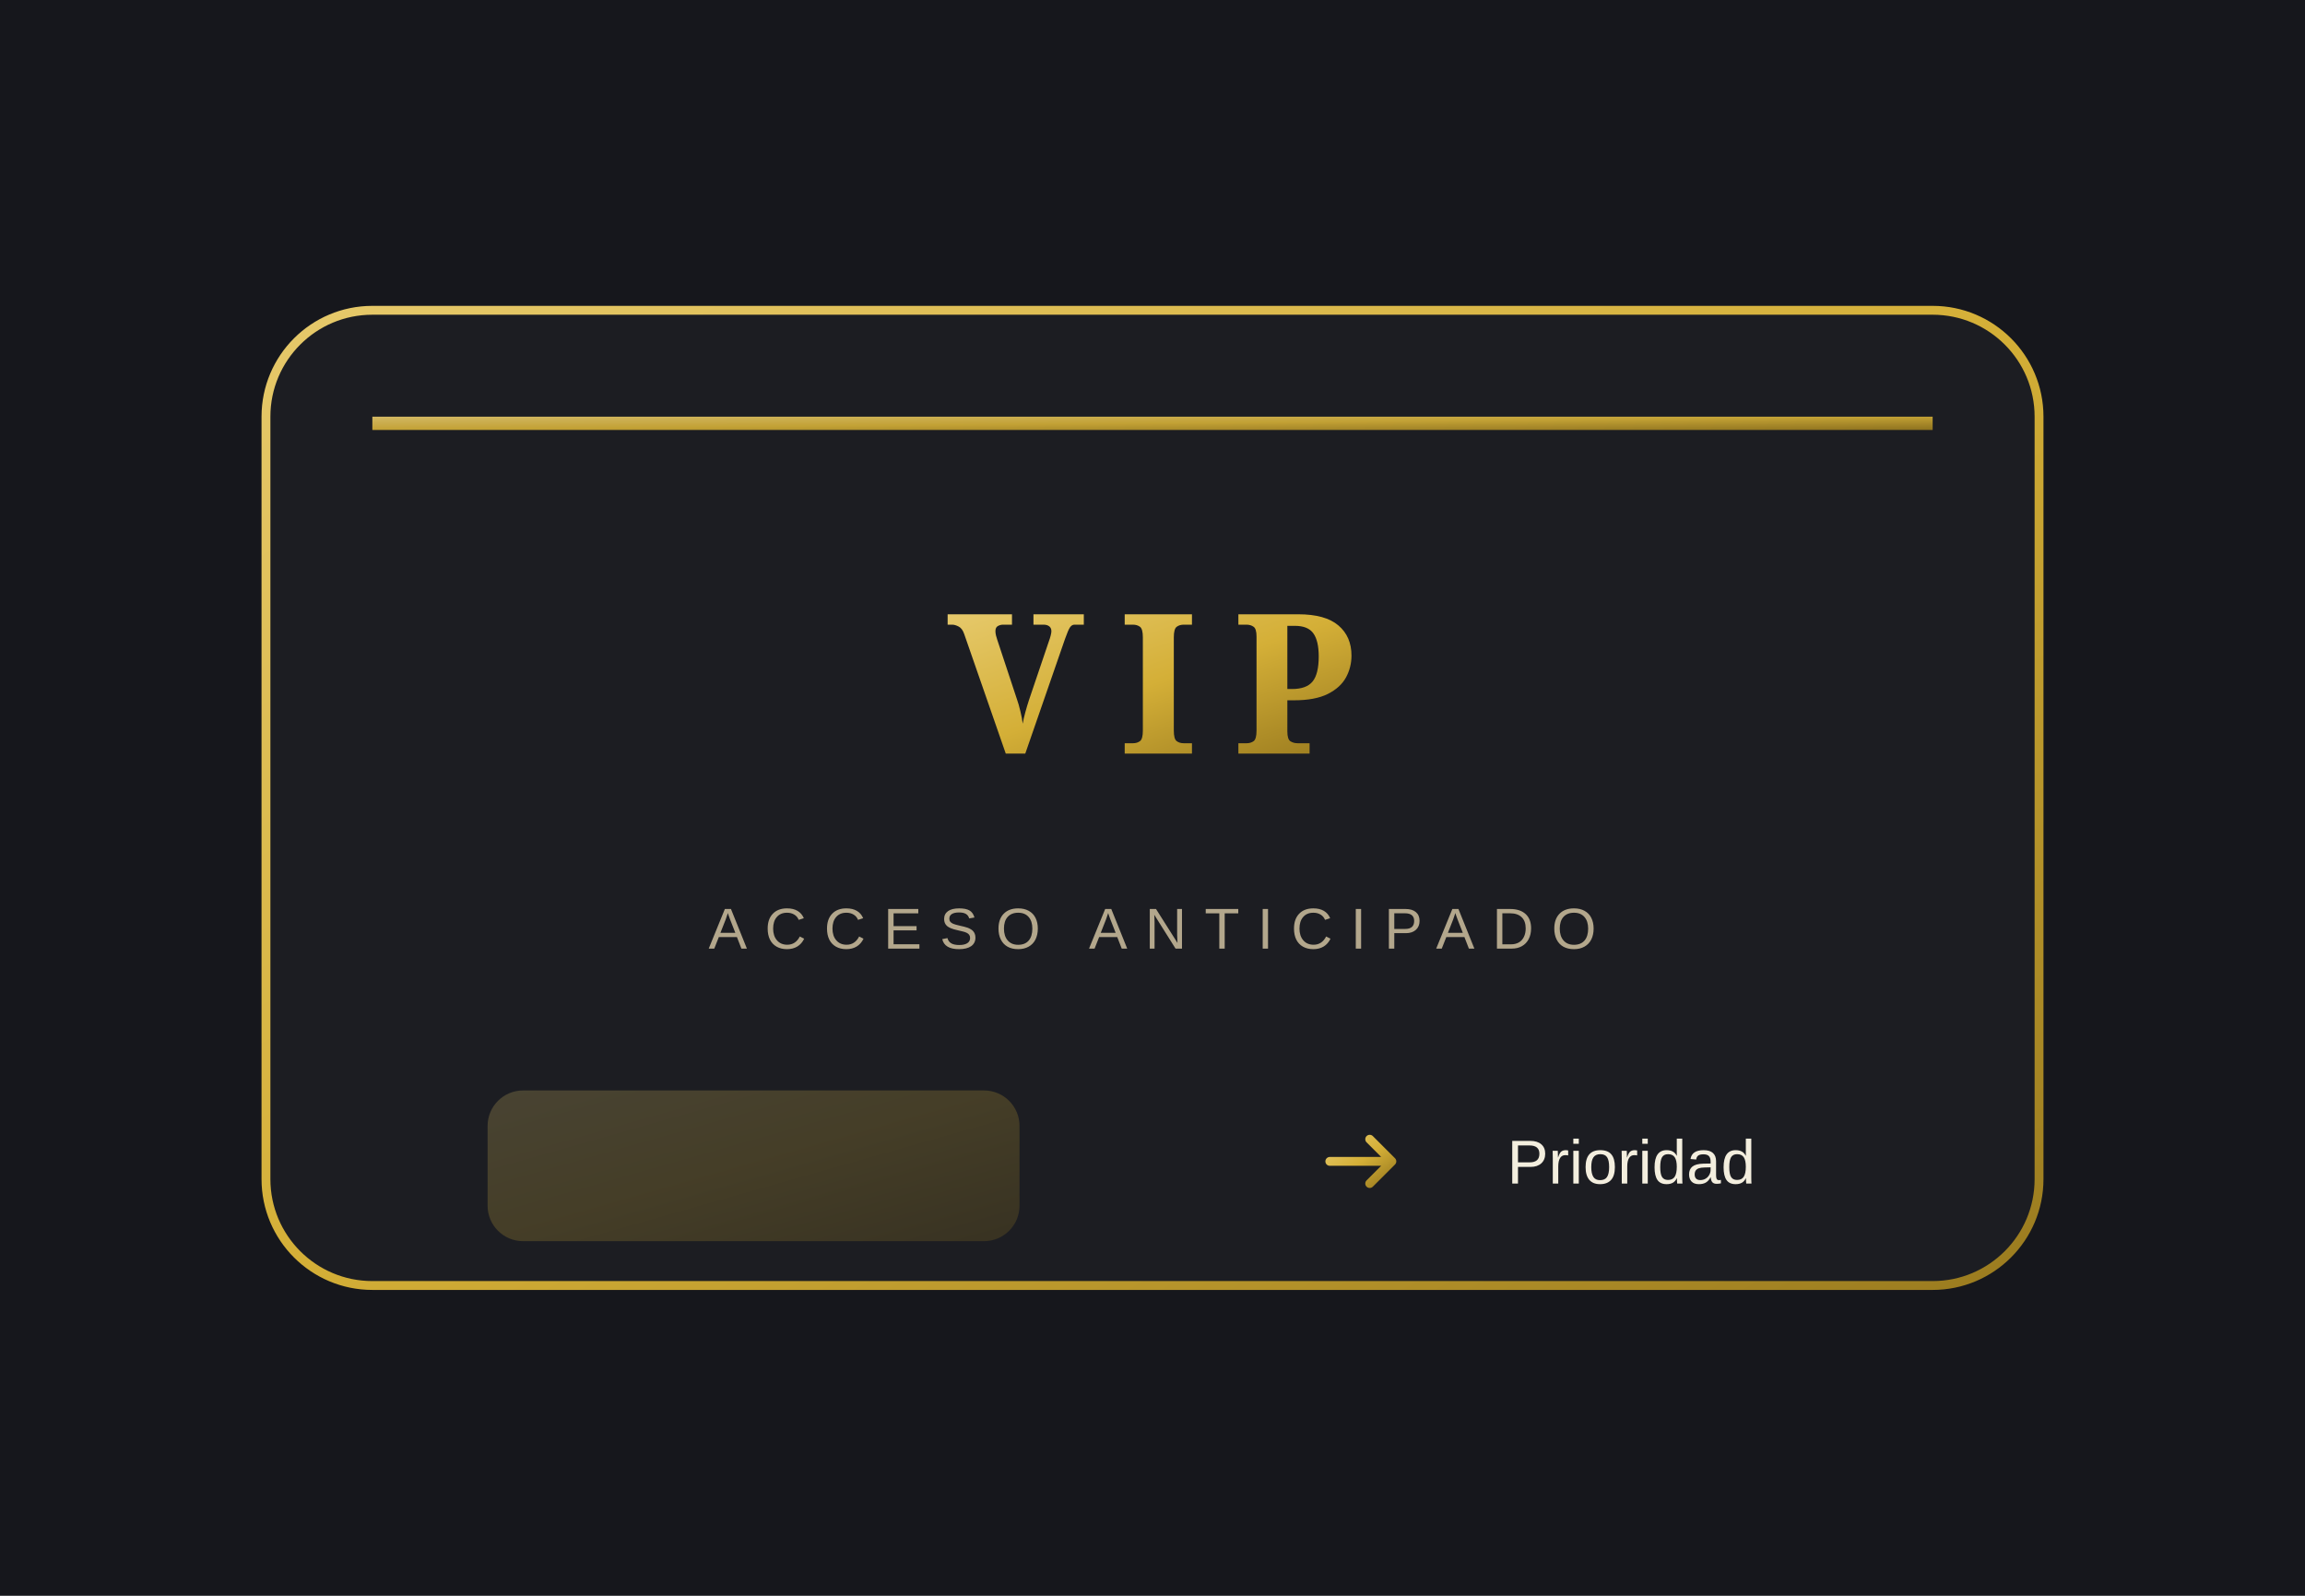
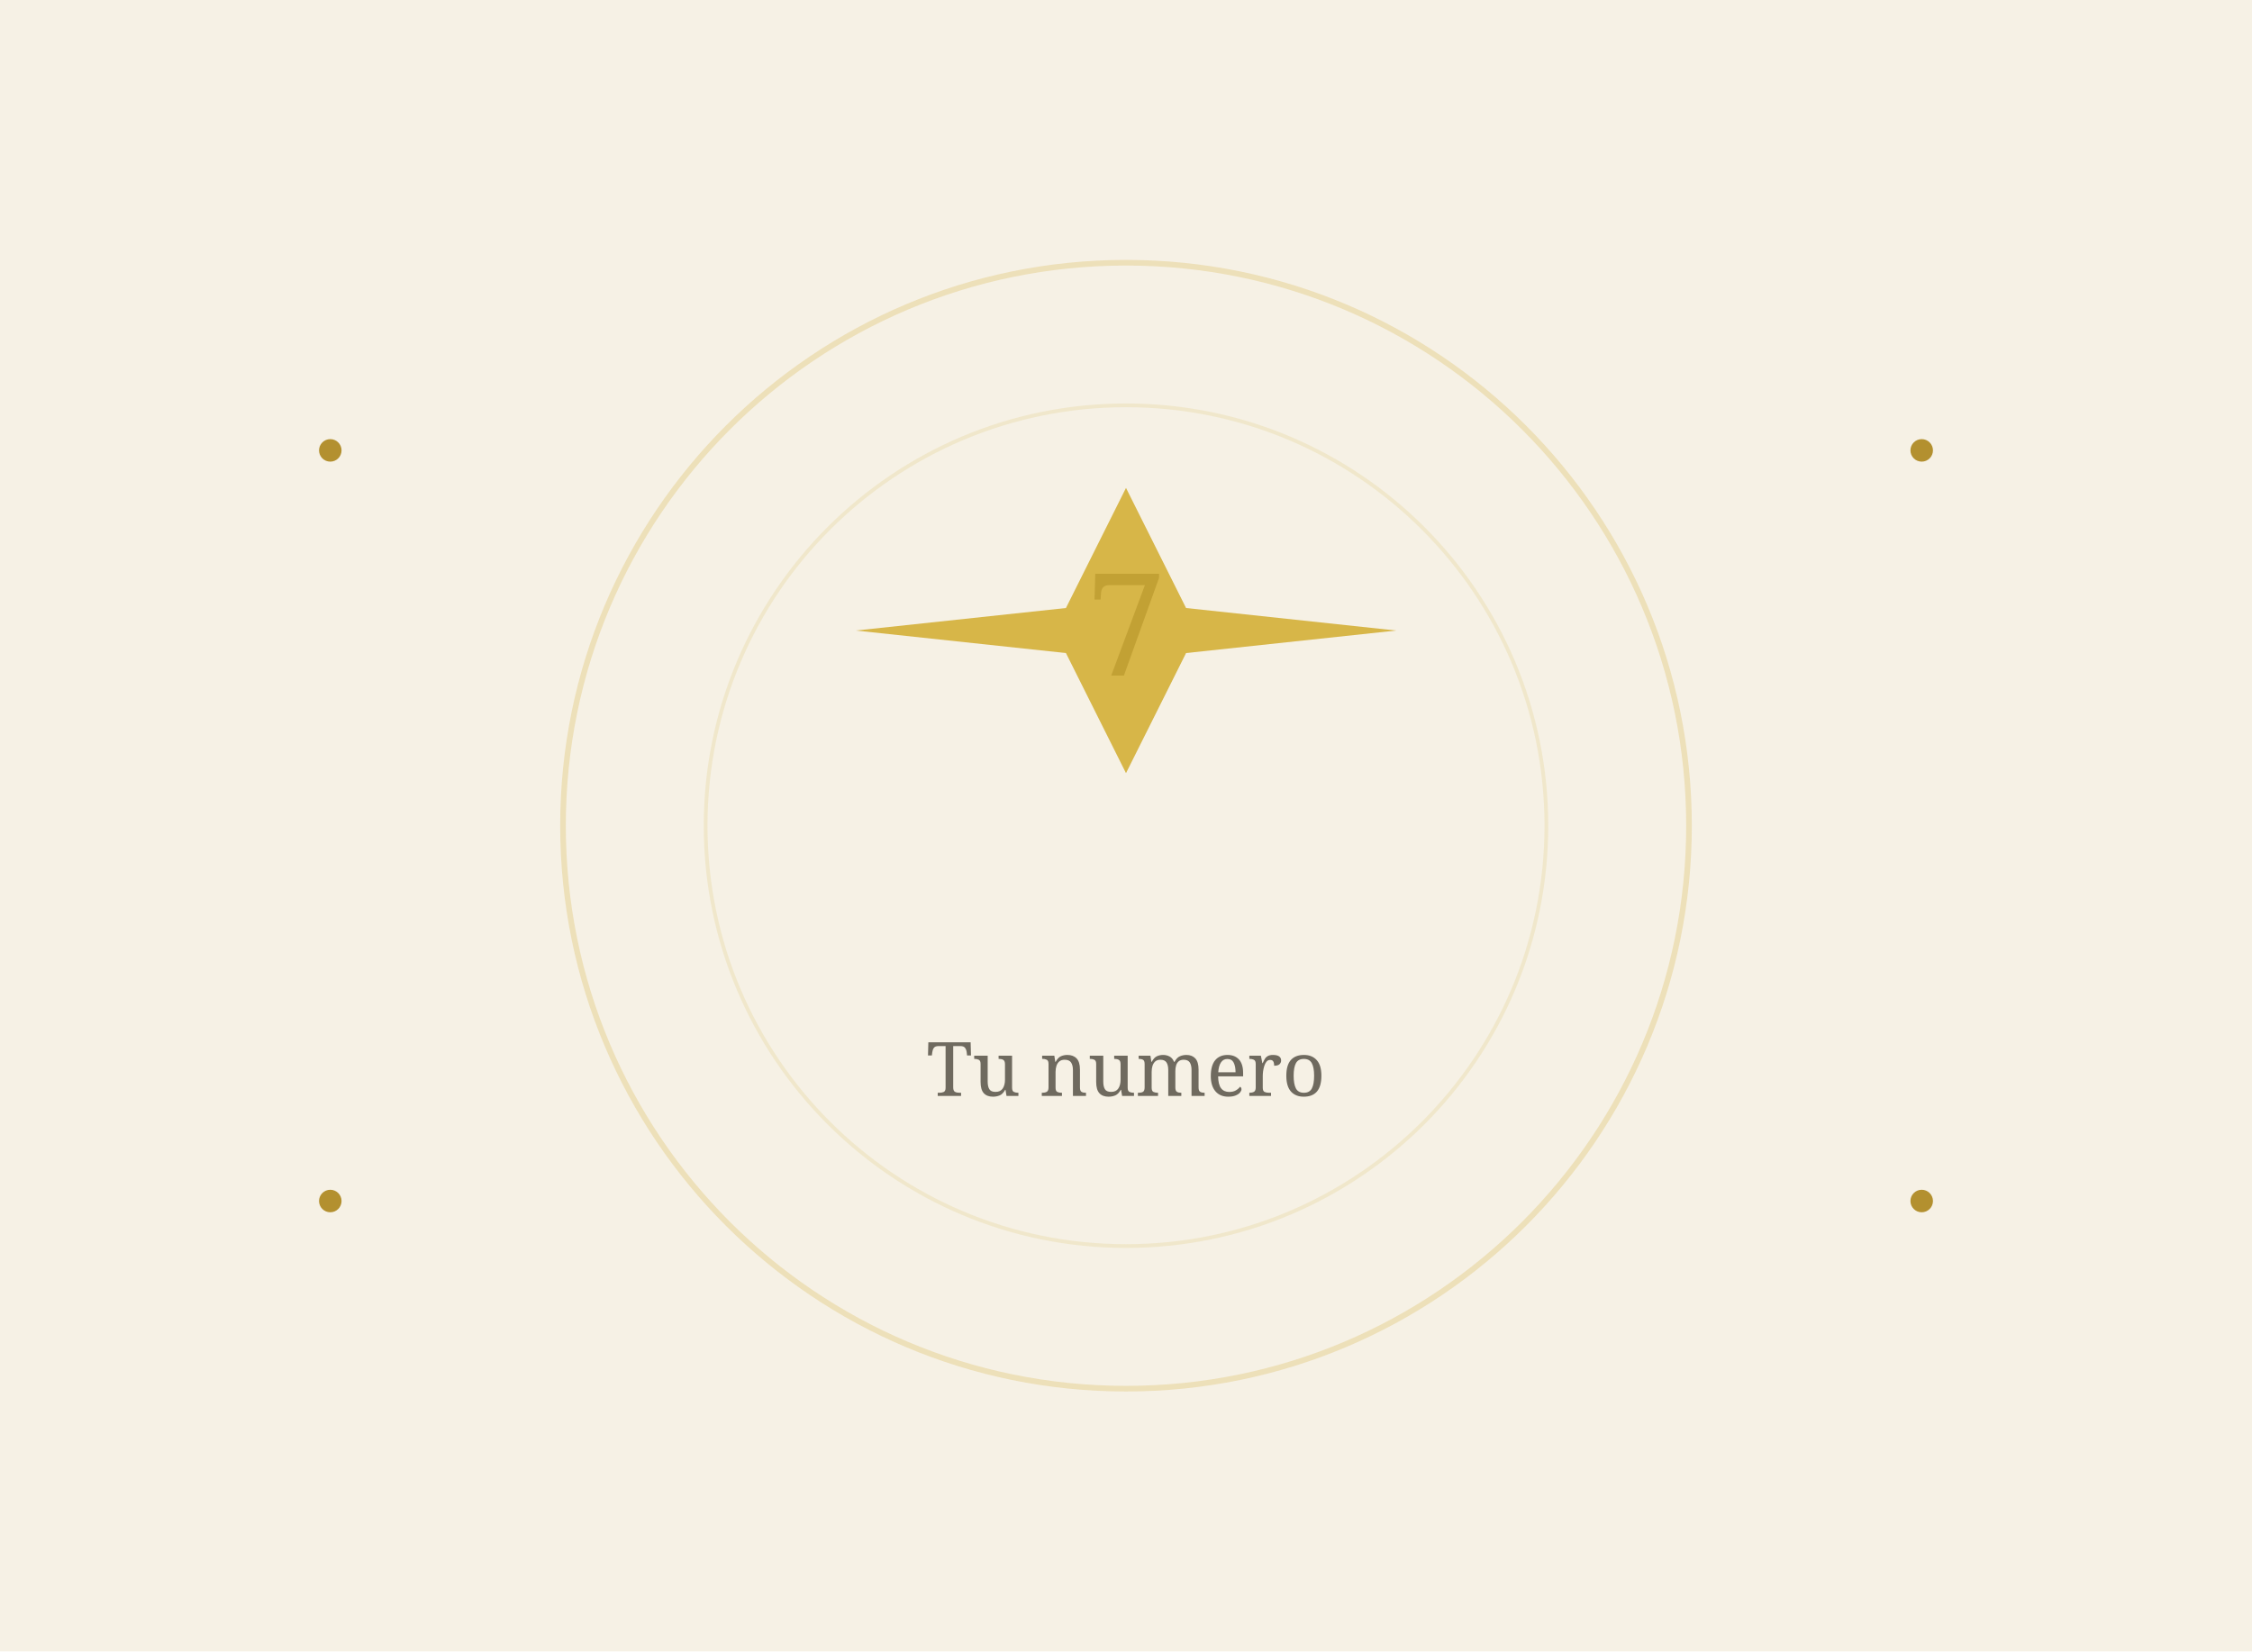
- <svg xmlns="http://www.w3.org/2000/svg" viewBox="0 0 520 360" width="520" height="360">
+ <svg xmlns="http://www.w3.org/2000/svg" viewBox="0 0 600 440" width="600" height="440">
  <defs>
    <linearGradient id="gold" x1="0" y1="0" x2="1" y2="1">
      <stop offset="0" stop-color="#e6c96b" />
      <stop offset="0.5" stop-color="#d4af37" />
      <stop offset="1" stop-color="#9a7b1f" />
    </linearGradient>
  </defs>
-   <rect width="520" height="360" fill="#16171c" />
-   <rect x="60" y="70" width="400" height="220" rx="24" fill="#1c1d22" stroke="url(#gold)" stroke-width="2" />
-   <rect x="84" y="94" width="352" height="3" fill="url(#gold)" opacity="0.9" />
-   <text x="260" y="170" text-anchor="middle" font-family="Georgia, serif" font-size="44" font-weight="700" fill="url(#gold)" letter-spacing="8">VIP</text>
-   <text x="260" y="214" text-anchor="middle" font-family="Arial" font-size="13" fill="#b3a78c" letter-spacing="4">ACCESO ANTICIPADO</text>
-   <rect x="110" y="246" width="120" height="34" rx="8" fill="url(#gold)" opacity="0.22" />
-   <path d="M300 262 l14 0 m0 0 l-5 -5 m5 5 l-5 5" stroke="url(#gold)" stroke-width="2" stroke-linecap="round" stroke-linejoin="round" fill="none" />
-   <text x="340" y="267" font-family="Arial" font-size="14" fill="#f3eede">Prioridad</text>
+   <rect width="600" height="440" fill="#f6f1e5" />
+   <circle cx="300" cy="220" r="150" fill="none" stroke="#d4af37" stroke-opacity="0.25" stroke-width="1.5" />
+   <circle cx="300" cy="220" r="112" fill="none" stroke="#d4af37" stroke-opacity="0.15" stroke-width="1" />
+   <g font-family="Georgia, serif" fill="#1b1a17">
+     <text x="300" y="180" text-anchor="middle" font-size="38">7</text>
+     <text x="300" y="292" text-anchor="middle" font-size="20" fill="#6f6a5f">Tu numero</text>
+   </g>
+   <path d="M300 130 L316 162 L372 168 L316 174 L300 206 L284 174 L228 168 L284 162 Z" fill="#d4af37" opacity="0.9" />
+   <g fill="#b3902f">
+     <circle cx="88" cy="120" r="3" />
+     <circle cx="512" cy="120" r="3" />
+     <circle cx="88" cy="320" r="3" />
+     <circle cx="512" cy="320" r="3" />
+   </g>
</svg>
